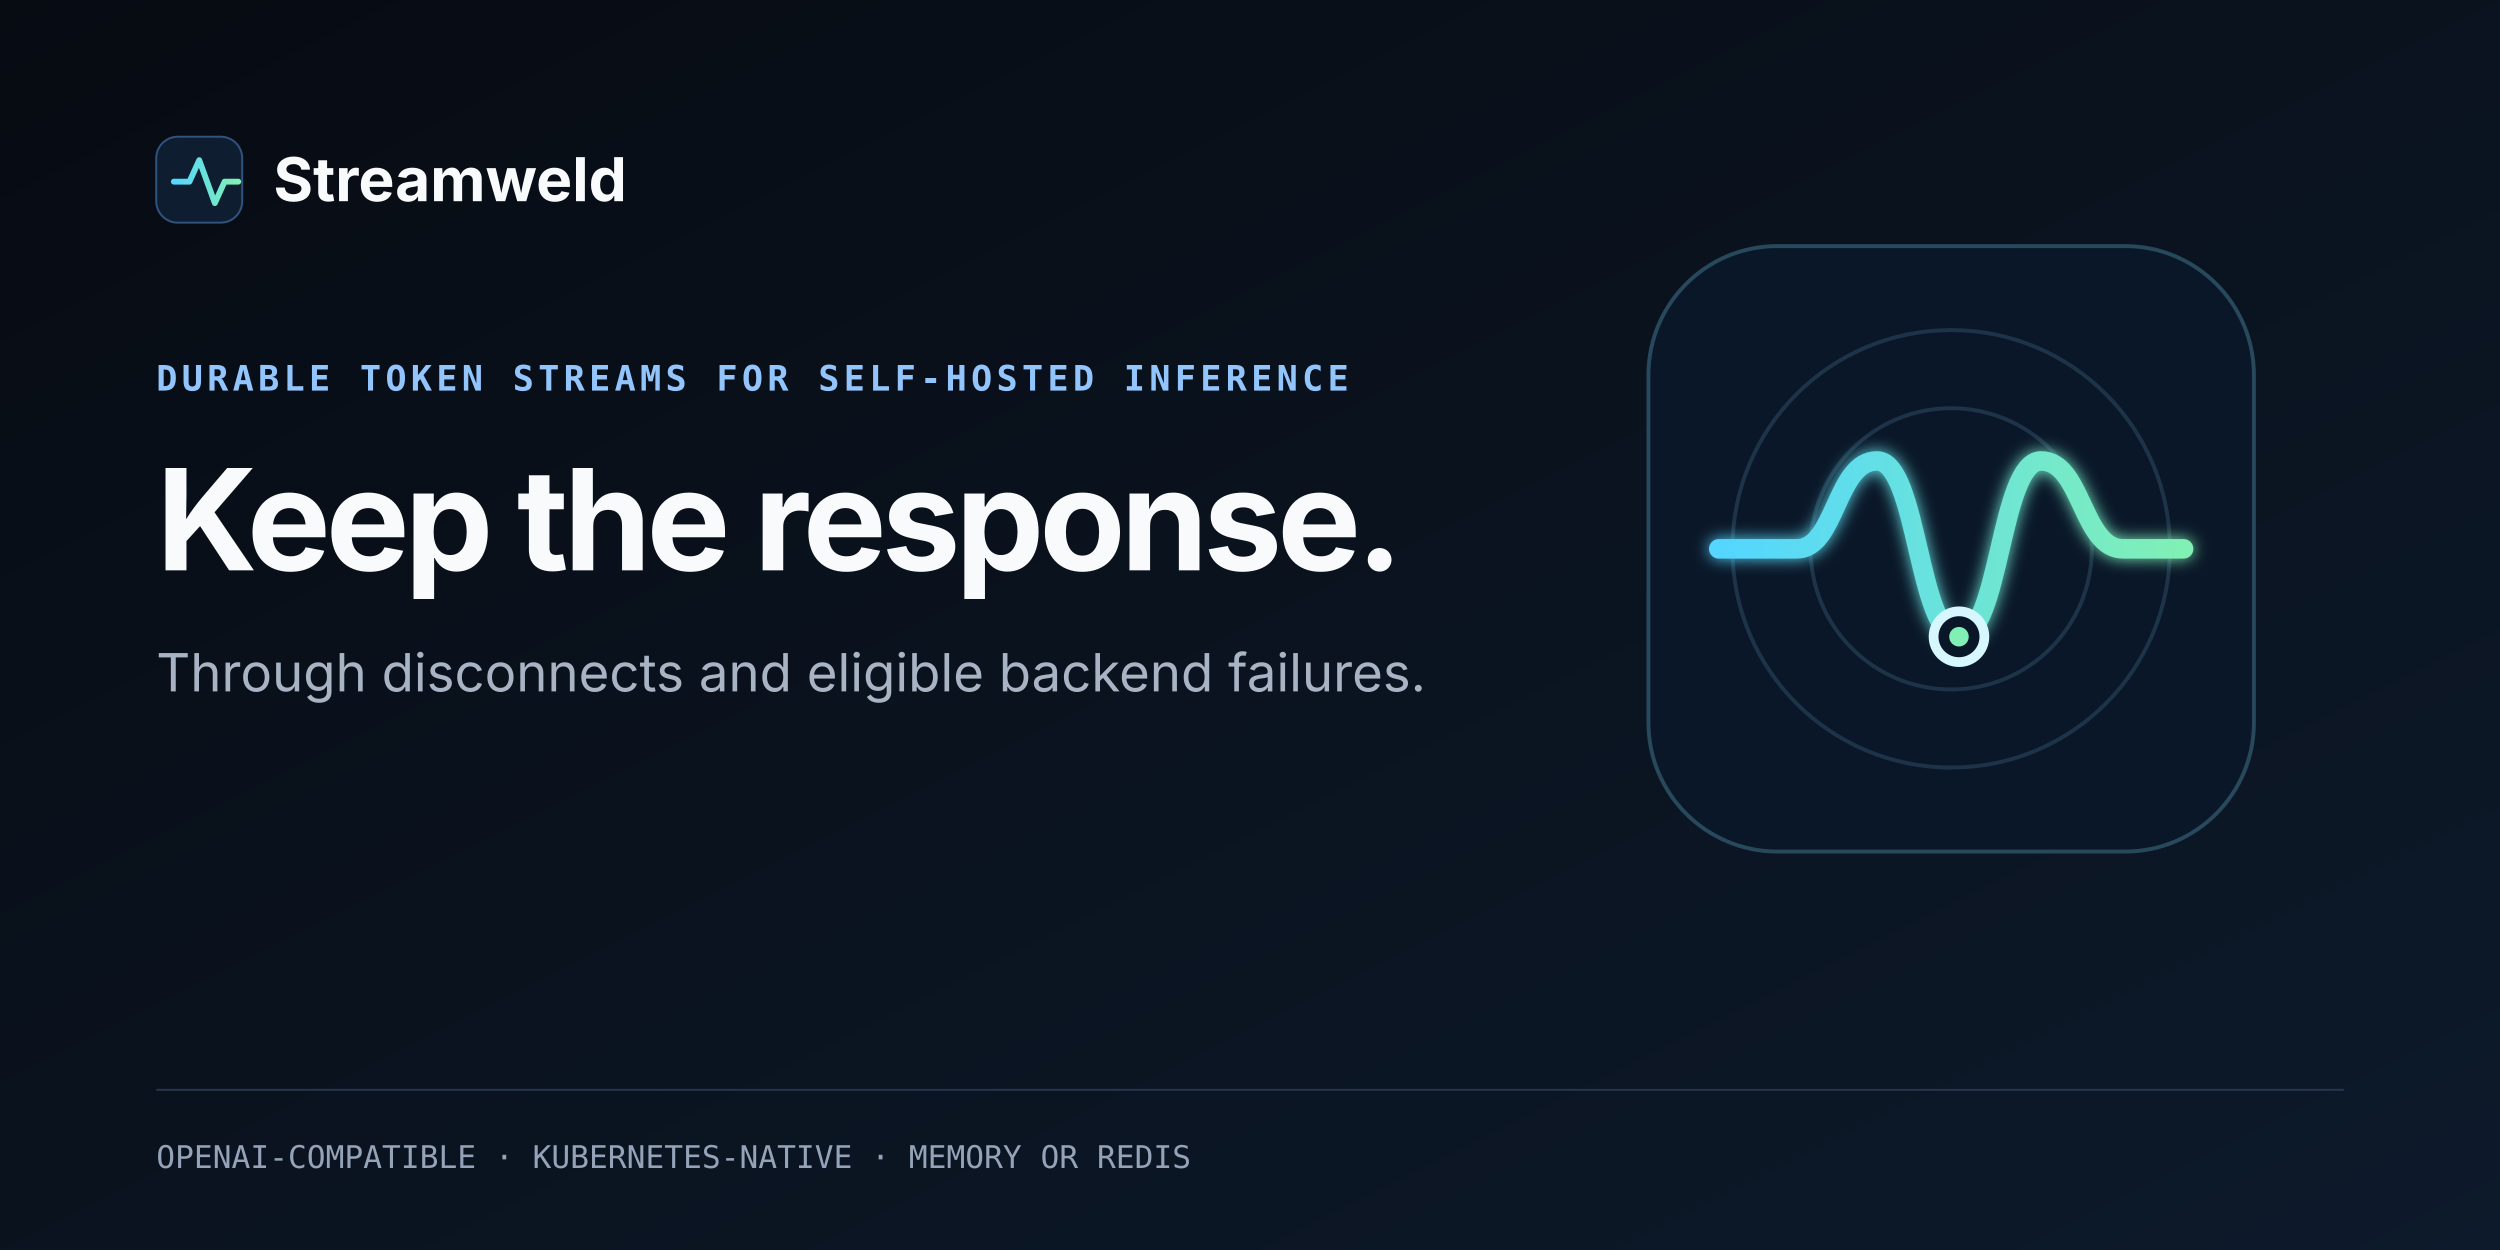
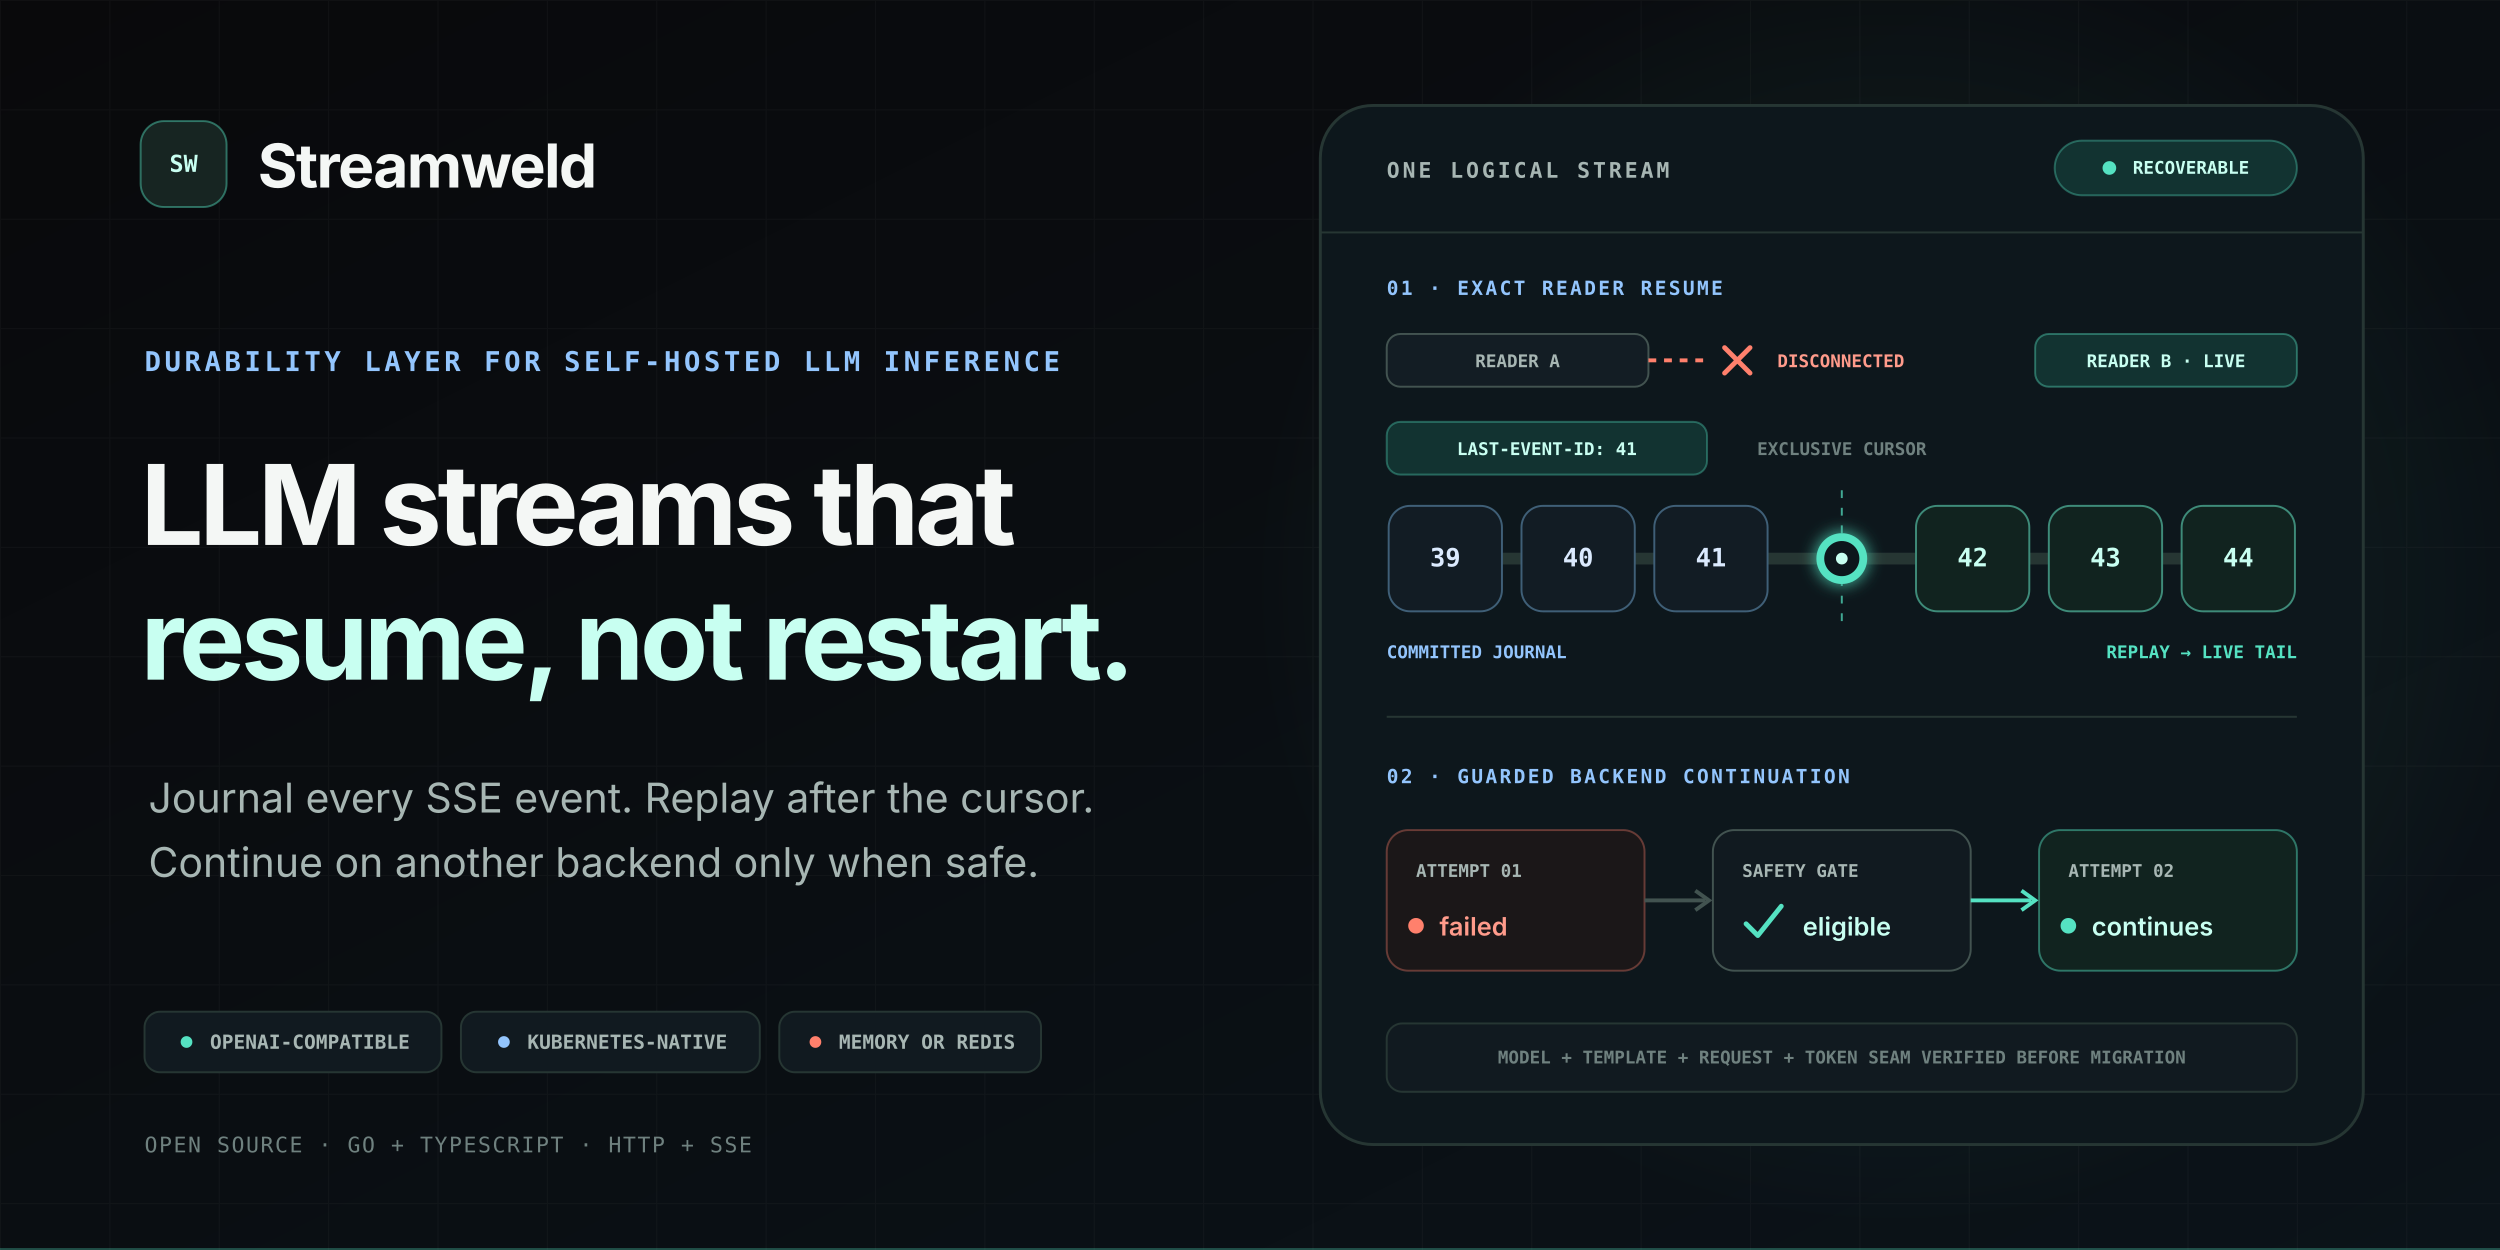
<svg xmlns="http://www.w3.org/2000/svg" viewBox="0 0 1280 640" role="img" aria-labelledby="title description">
  <defs>
    <linearGradient id="background" x1="0" y1="0" x2="1" y2="1">
-       <stop offset="0" stop-color="#070b12" />
-       <stop offset="1" stop-color="#0d1a2b" />
+       <stop offset="0" stop-color="#09090b" />
+       <stop offset="1" stop-color="#0b1319" />
    </linearGradient>
-     <linearGradient id="signal" x1="0" y1="0" x2="1" y2="0">
-       <stop offset="0" stop-color="#54d6ff" />
-       <stop offset="1" stop-color="#80f0b5" />
+     <linearGradient id="rail" x1="0" y1="0" x2="1" y2="0">
+       <stop offset="0" stop-color="#93c5fd" />
+       <stop offset="0.5" stop-color="#93c5fd" />
+       <stop offset="0.5" stop-color="#55e2c2" />
+       <stop offset="1" stop-color="#55e2c2" />
    </linearGradient>
-     <filter id="soft-glow" x="-30%" y="-30%" width="160%" height="160%">
+     <radialGradient id="halo" cx="50%" cy="50%" r="50%">
+       <stop offset="0" stop-color="#55e2c2" stop-opacity="0.14" />
+       <stop offset="1" stop-color="#55e2c2" stop-opacity="0" />
+     </radialGradient>
+     <pattern id="grid" width="56" height="56" patternUnits="userSpaceOnUse">
+       <path d="M56 0H0V56" fill="none" stroke="#f4f7f5" stroke-opacity="0.032" />
+     </pattern>
+     <filter id="cursor-glow" x="-100%" y="-100%" width="300%" height="300%">
      <feGaussianBlur stdDeviation="4" result="blur" />
      <feMerge>
        <feMergeNode in="blur" />
        <feMergeNode in="SourceGraphic" />
      </feMerge>
    </filter>
  </defs>
  <rect width="1280" height="640" fill="url(#background)" />
-   <g transform="translate(80 70)" font-family="Inter,Segoe UI,Arial,sans-serif">
-     <rect width="44" height="44" rx="11" fill="#0f1d30" stroke="#31537f" />
-     <path d="M9 23h8l5-11 8 22 5-11h7" fill="none" stroke="url(#signal)" stroke-width="3" stroke-linecap="round" stroke-linejoin="round" />
-     <text x="60" y="33" fill="#f8fafc" font-size="31" font-weight="700">Streamweld</text>
+   <rect width="1280" height="640" fill="url(#grid)" />
+   <circle cx="970" cy="300" r="330" fill="url(#halo)" />
+   <path d="M0 639.5H1280" stroke="#55e2c2" stroke-opacity="0.3" />
+   <g font-family="Inter,Segoe UI,Arial,sans-serif">
+     <g transform="translate(72 62)">
+       <rect width="44" height="44" rx="12" fill="#172522" stroke="#55e2c2" stroke-opacity="0.44" />
+       <text x="22" y="26" fill="#c8fff1" font-family="SFMono-Regular,Cascadia Code,Consolas,monospace" font-size="12" font-weight="700" text-anchor="middle">SW</text>
+     </g>
+     <text x="132" y="96" fill="#f4f7f5" font-size="31" font-weight="700" letter-spacing="-0.8">Streamweld</text>
+     <text x="74" y="190" fill="#93c5fd" font-family="SFMono-Regular,Cascadia Code,Consolas,monospace" font-size="14" font-weight="700" letter-spacing="1.8">DURABILITY LAYER FOR SELF-HOSTED LLM INFERENCE</text>
+     <text x="72" y="279" fill="#f4f7f5" font-size="57" font-weight="700" letter-spacing="-2.2">LLM streams that</text>
+     <text x="72" y="348" fill="#c8fff1" font-size="57" font-weight="700" letter-spacing="-2.2">resume, not restart.</text>
+     <text x="76" y="416" fill="#a7b6b3" font-size="21">Journal every SSE event. Replay after the cursor.</text>
+     <text x="76" y="449" fill="#a7b6b3" font-size="21">Continue on another backend only when safe.</text>
+     <g transform="translate(74 518)" font-family="SFMono-Regular,Cascadia Code,Consolas,monospace" font-size="10" font-weight="700">
+       <rect width="152" height="31" rx="8" fill="#111a20" stroke="#263633" />
+       <circle cx="21.5" cy="15.5" r="3" fill="#55e2c2" />
+       <text x="33.5" y="19" fill="#a7b6b3">OPENAI-COMPATIBLE</text>
+       <rect x="162" width="153" height="31" rx="8" fill="#111a20" stroke="#263633" />
+       <circle cx="184" cy="15.5" r="3" fill="#93c5fd" />
+       <text x="196" y="19" fill="#a7b6b3">KUBERNETES-NATIVE</text>
+       <rect x="325" width="134" height="31" rx="8" fill="#111a20" stroke="#263633" />
+       <circle cx="343.5" cy="15.5" r="3" fill="#ff806c" />
+       <text x="355.5" y="19" fill="#a7b6b3">MEMORY OR REDIS</text>
+     </g>
+     <text x="74" y="590" fill="#6f817f" font-family="SFMono-Regular,Cascadia Code,Consolas,monospace" font-size="11" letter-spacing="0.8">OPEN SOURCE · GO + TYPESCRIPT · HTTP + SSE</text>
  </g>
-   <g transform="translate(80 200)" font-family="Inter,Segoe UI,Arial,sans-serif">
-     <text x="0" y="0" fill="#93c5fd" font-family="SFMono-Regular,Consolas,monospace" font-size="18" font-weight="600" letter-spacing="2.2">DURABLE TOKEN STREAMS FOR SELF-HOSTED INFERENCE</text>
-     <text x="0" y="92" fill="#f8fafc" font-size="72" font-weight="700" letter-spacing="-2.5">Keep the response.</text>
-     <text x="0" y="154" fill="#a8b3c4" font-size="27">Through disconnects and eligible backend failures.</text>
+   <g font-family="Inter,Segoe UI,Arial,sans-serif">
+     <rect x="676" y="54" width="534" height="532" rx="27" fill="#0d171c" stroke="#263633" stroke-width="1.5" />
+     <path d="M676 119H1210" stroke="#263633" />
+     <text x="710" y="91" fill="#a7b6b3" font-family="SFMono-Regular,Cascadia Code,Consolas,monospace" font-size="11" font-weight="700" letter-spacing="1.5">ONE LOGICAL STREAM</text>
+     <rect x="1052" y="72" width="124" height="28" rx="14" fill="#123331" stroke="#55e2c2" stroke-opacity="0.35" />
+     <circle cx="1080" cy="86" r="3.5" fill="#55e2c2" />
+     <text x="1092" y="89" fill="#c8fff1" font-family="SFMono-Regular,Cascadia Code,Consolas,monospace" font-size="9" font-weight="700">RECOVERABLE</text>
+     <text x="710" y="151" fill="#93c5fd" font-family="SFMono-Regular,Cascadia Code,Consolas,monospace" font-size="10" font-weight="700" letter-spacing="1.2">01 · EXACT READER RESUME</text>
+     <g font-family="SFMono-Regular,Cascadia Code,Consolas,monospace" font-size="9" font-weight="700">
+       <rect x="710" y="171" width="134" height="27" rx="7" fill="#131d24" stroke="#425350" />
+       <text x="777" y="188" fill="#a7b6b3" text-anchor="middle">READER A</text>
+       <path d="M844 184.5h31" stroke="#ff806c" stroke-width="2" stroke-dasharray="4 4" />
+       <path d="M883 178l13 13m0-13-13 13" stroke="#ff806c" stroke-width="2.5" stroke-linecap="round" />
+       <text x="910" y="188" fill="#ff9b8b">DISCONNECTED</text>
+       <rect x="1042" y="171" width="134" height="27" rx="7" fill="#123331" stroke="#55e2c2" stroke-opacity="0.4" />
+       <text x="1109" y="188" fill="#c8fff1" text-anchor="middle">READER B · LIVE</text>
+       <rect x="710" y="216" width="164" height="27" rx="7" fill="#123331" stroke="#55e2c2" stroke-opacity="0.35" />
+       <text x="792" y="233" fill="#c8fff1" text-anchor="middle">LAST-EVENT-ID: 41</text>
+       <text x="943" y="233" fill="#6f817f" text-anchor="middle">EXCLUSIVE CURSOR</text>
+     </g>
+     <path d="M740 286H1146" stroke="#263633" stroke-width="6" stroke-linecap="round" />
+     <path d="M740 286H1146" stroke="url(#rail)" stroke-width="2.5" stroke-linecap="round" />
+     <g font-family="SFMono-Regular,Cascadia Code,Consolas,monospace" font-size="13" font-weight="700" text-anchor="middle">
+       <g fill="#121c24" stroke="#3f5f77">
+         <rect x="711" y="259" width="58" height="54" rx="11" />
+         <rect x="779" y="259" width="58" height="54" rx="11" />
+         <rect x="847" y="259" width="58" height="54" rx="11" />
+       </g>
+       <text x="740" y="290" fill="#dbeafe">39</text>
+       <text x="808" y="290" fill="#dbeafe">40</text>
+       <text x="876" y="290" fill="#dbeafe">41</text>
+       <g fill="#11231f" stroke="#3e8b79">
+         <rect x="981" y="259" width="58" height="54" rx="11" />
+         <rect x="1049" y="259" width="58" height="54" rx="11" />
+         <rect x="1117" y="259" width="58" height="54" rx="11" />
+       </g>
+       <text x="1010" y="290" fill="#c8fff1">42</text>
+       <text x="1078" y="290" fill="#c8fff1">43</text>
+       <text x="1146" y="290" fill="#c8fff1">44</text>
+     </g>
+     <path d="M943 251v70" stroke="#55e2c2" stroke-opacity="0.72" stroke-dasharray="4 5" />
+     <circle cx="943" cy="286" r="11" fill="#0d171c" stroke="#55e2c2" stroke-width="4" filter="url(#cursor-glow)" />
+     <circle cx="943" cy="286" r="3" fill="#c8fff1" />
+     <text x="710" y="337" fill="#93c5fd" font-family="SFMono-Regular,Cascadia Code,Consolas,monospace" font-size="9" font-weight="700">COMMITTED JOURNAL</text>
+     <text x="1176" y="337" fill="#55e2c2" font-family="SFMono-Regular,Cascadia Code,Consolas,monospace" font-size="9" font-weight="700" text-anchor="end">REPLAY → LIVE TAIL</text>
+     <path d="M710 367H1176" stroke="#263633" />
+     <text x="710" y="401" fill="#93c5fd" font-family="SFMono-Regular,Cascadia Code,Consolas,monospace" font-size="10" font-weight="700" letter-spacing="1.2">02 · GUARDED BACKEND CONTINUATION</text>
+     <g>
+       <rect x="710" y="425" width="132" height="72" rx="11" fill="#1b1718" stroke="#ff806c" stroke-opacity="0.35" />
+       <text x="725" y="449" fill="#a7b6b3" font-family="SFMono-Regular,Cascadia Code,Consolas,monospace" font-size="9" font-weight="700">ATTEMPT 01</text>
+       <circle cx="725" cy="474" r="4" fill="#ff806c" />
+       <text x="737" y="479" fill="#ff9b8b" font-size="13" font-weight="600">failed</text>
+       <path d="M842 461h31" stroke="#425350" stroke-width="2" />
+       <path d="m868 456 7 5-7 5" fill="none" stroke="#425350" stroke-width="2" />
+       <rect x="877" y="425" width="132" height="72" rx="11" fill="#111a20" stroke="#425350" />
+       <text x="892" y="449" fill="#a7b6b3" font-family="SFMono-Regular,Cascadia Code,Consolas,monospace" font-size="9" font-weight="700">SAFETY GATE</text>
+       <path d="m894 473 6 6 12-15" fill="none" stroke="#55e2c2" stroke-width="2.5" stroke-linecap="round" stroke-linejoin="round" />
+       <text x="923" y="479" fill="#c8fff1" font-size="13" font-weight="600">eligible</text>
+       <path d="M1009 461h31" stroke="#55e2c2" stroke-width="2" />
+       <path d="m1035 456 7 5-7 5" fill="none" stroke="#55e2c2" stroke-width="2" />
+       <rect x="1044" y="425" width="132" height="72" rx="11" fill="#11231f" stroke="#55e2c2" stroke-opacity="0.45" />
+       <text x="1059" y="449" fill="#a7b6b3" font-family="SFMono-Regular,Cascadia Code,Consolas,monospace" font-size="9" font-weight="700">ATTEMPT 02</text>
+       <circle cx="1059" cy="474" r="4" fill="#55e2c2" />
+       <text x="1071" y="479" fill="#c8fff1" font-size="13" font-weight="600">continues</text>
+     </g>
+     <rect x="710" y="524" width="466" height="35" rx="8" fill="#111a20" stroke="#263633" />
+     <text x="943" y="544.5" fill="#6f817f" font-family="SFMono-Regular,Cascadia Code,Consolas,monospace" font-size="9" font-weight="700" text-anchor="middle">MODEL + TEMPLATE + REQUEST + TOKEN SEAM VERIFIED BEFORE MIGRATION</text>
  </g>
-   <g transform="translate(844 126)">
-     <rect width="310" height="310" rx="66" fill="#0a1728" stroke="#28485b" stroke-width="2" />
-     <circle cx="155" cy="155" r="112" fill="none" stroke="#1d3448" stroke-width="2" />
-     <circle cx="155" cy="155" r="72" fill="none" stroke="#1d3448" stroke-width="2" />
-     <path d="M36 155H76C96 155 96 110 117 110s21 90 42 90 21-90 42-90 21 45 42 45h31" fill="none" stroke="url(#signal)" stroke-width="10" stroke-linecap="round" stroke-linejoin="round" filter="url(#soft-glow)" />
-     <circle cx="159" cy="200" r="13" fill="#0a1728" stroke="#d7f7ff" stroke-width="5" />
-     <circle cx="159" cy="200" r="5" fill="#80f0b5" />
-   </g>
-   <line x1="80" y1="558" x2="1200" y2="558" stroke="#26364e" />
-   <text x="80" y="598" fill="#94a3b8" font-family="SFMono-Regular,Consolas,monospace" font-size="16">OPENAI-COMPATIBLE  ·  KUBERNETES-NATIVE  ·  MEMORY OR REDIS</text>
</svg>
